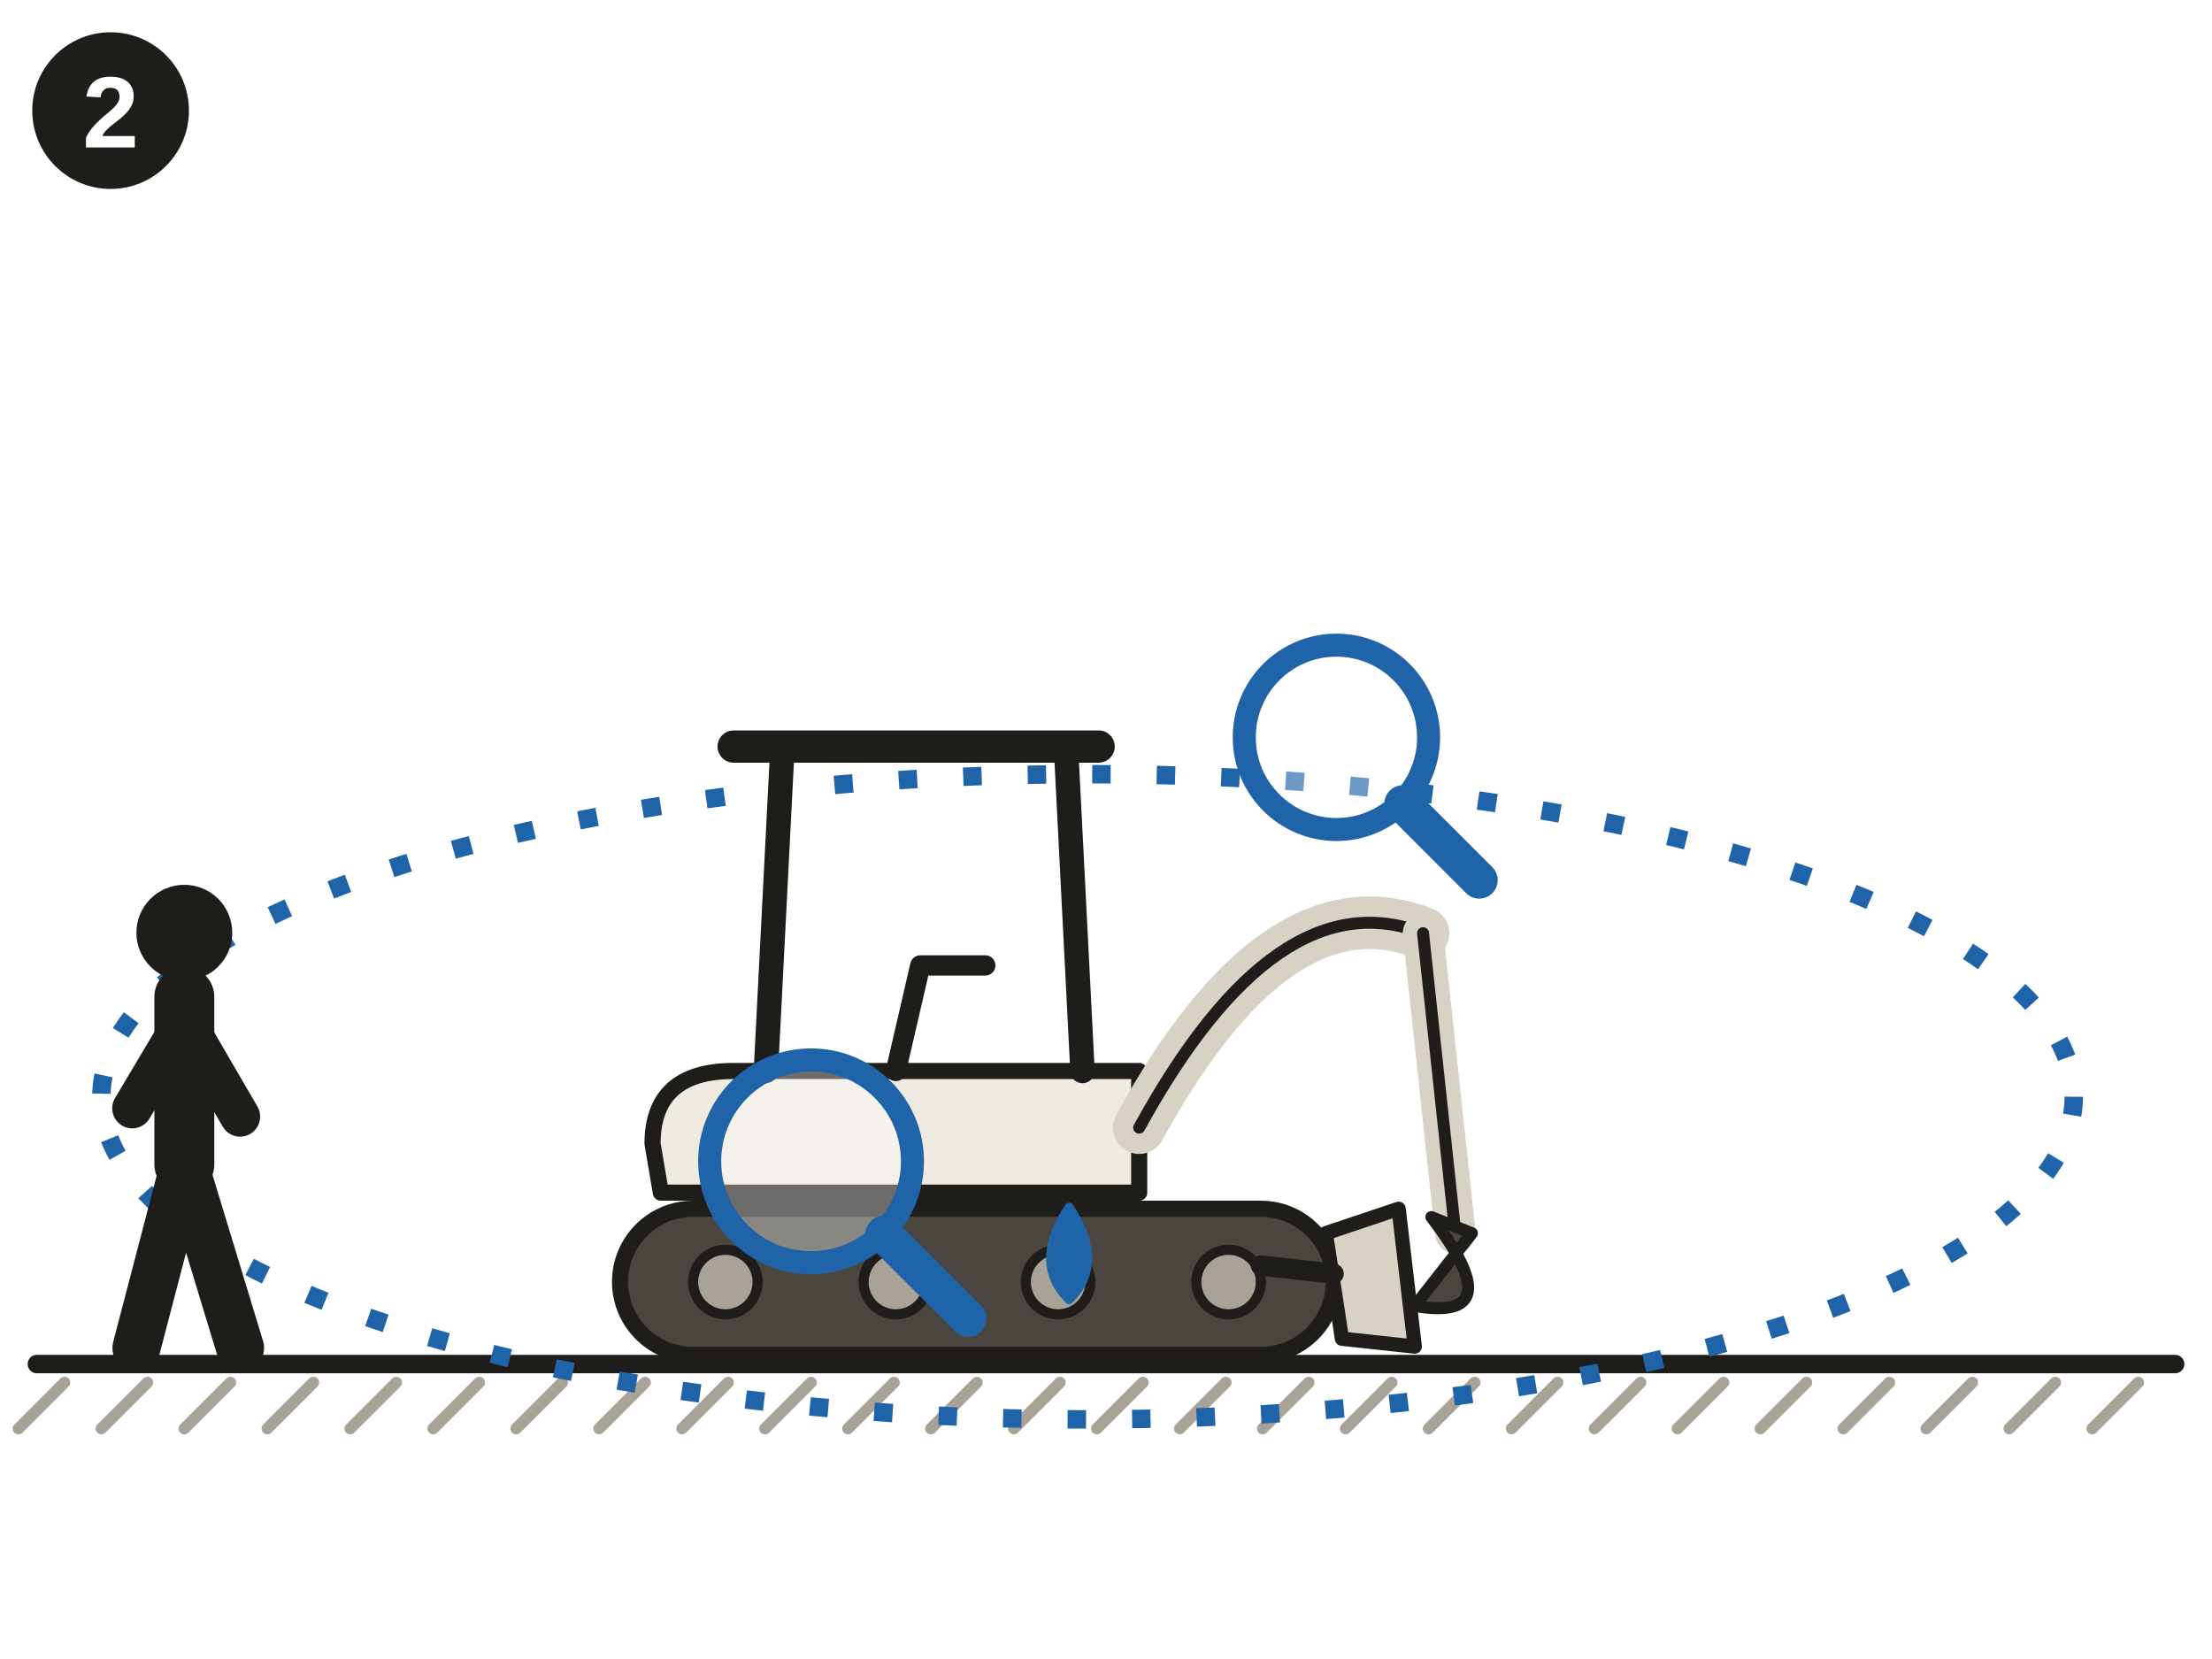
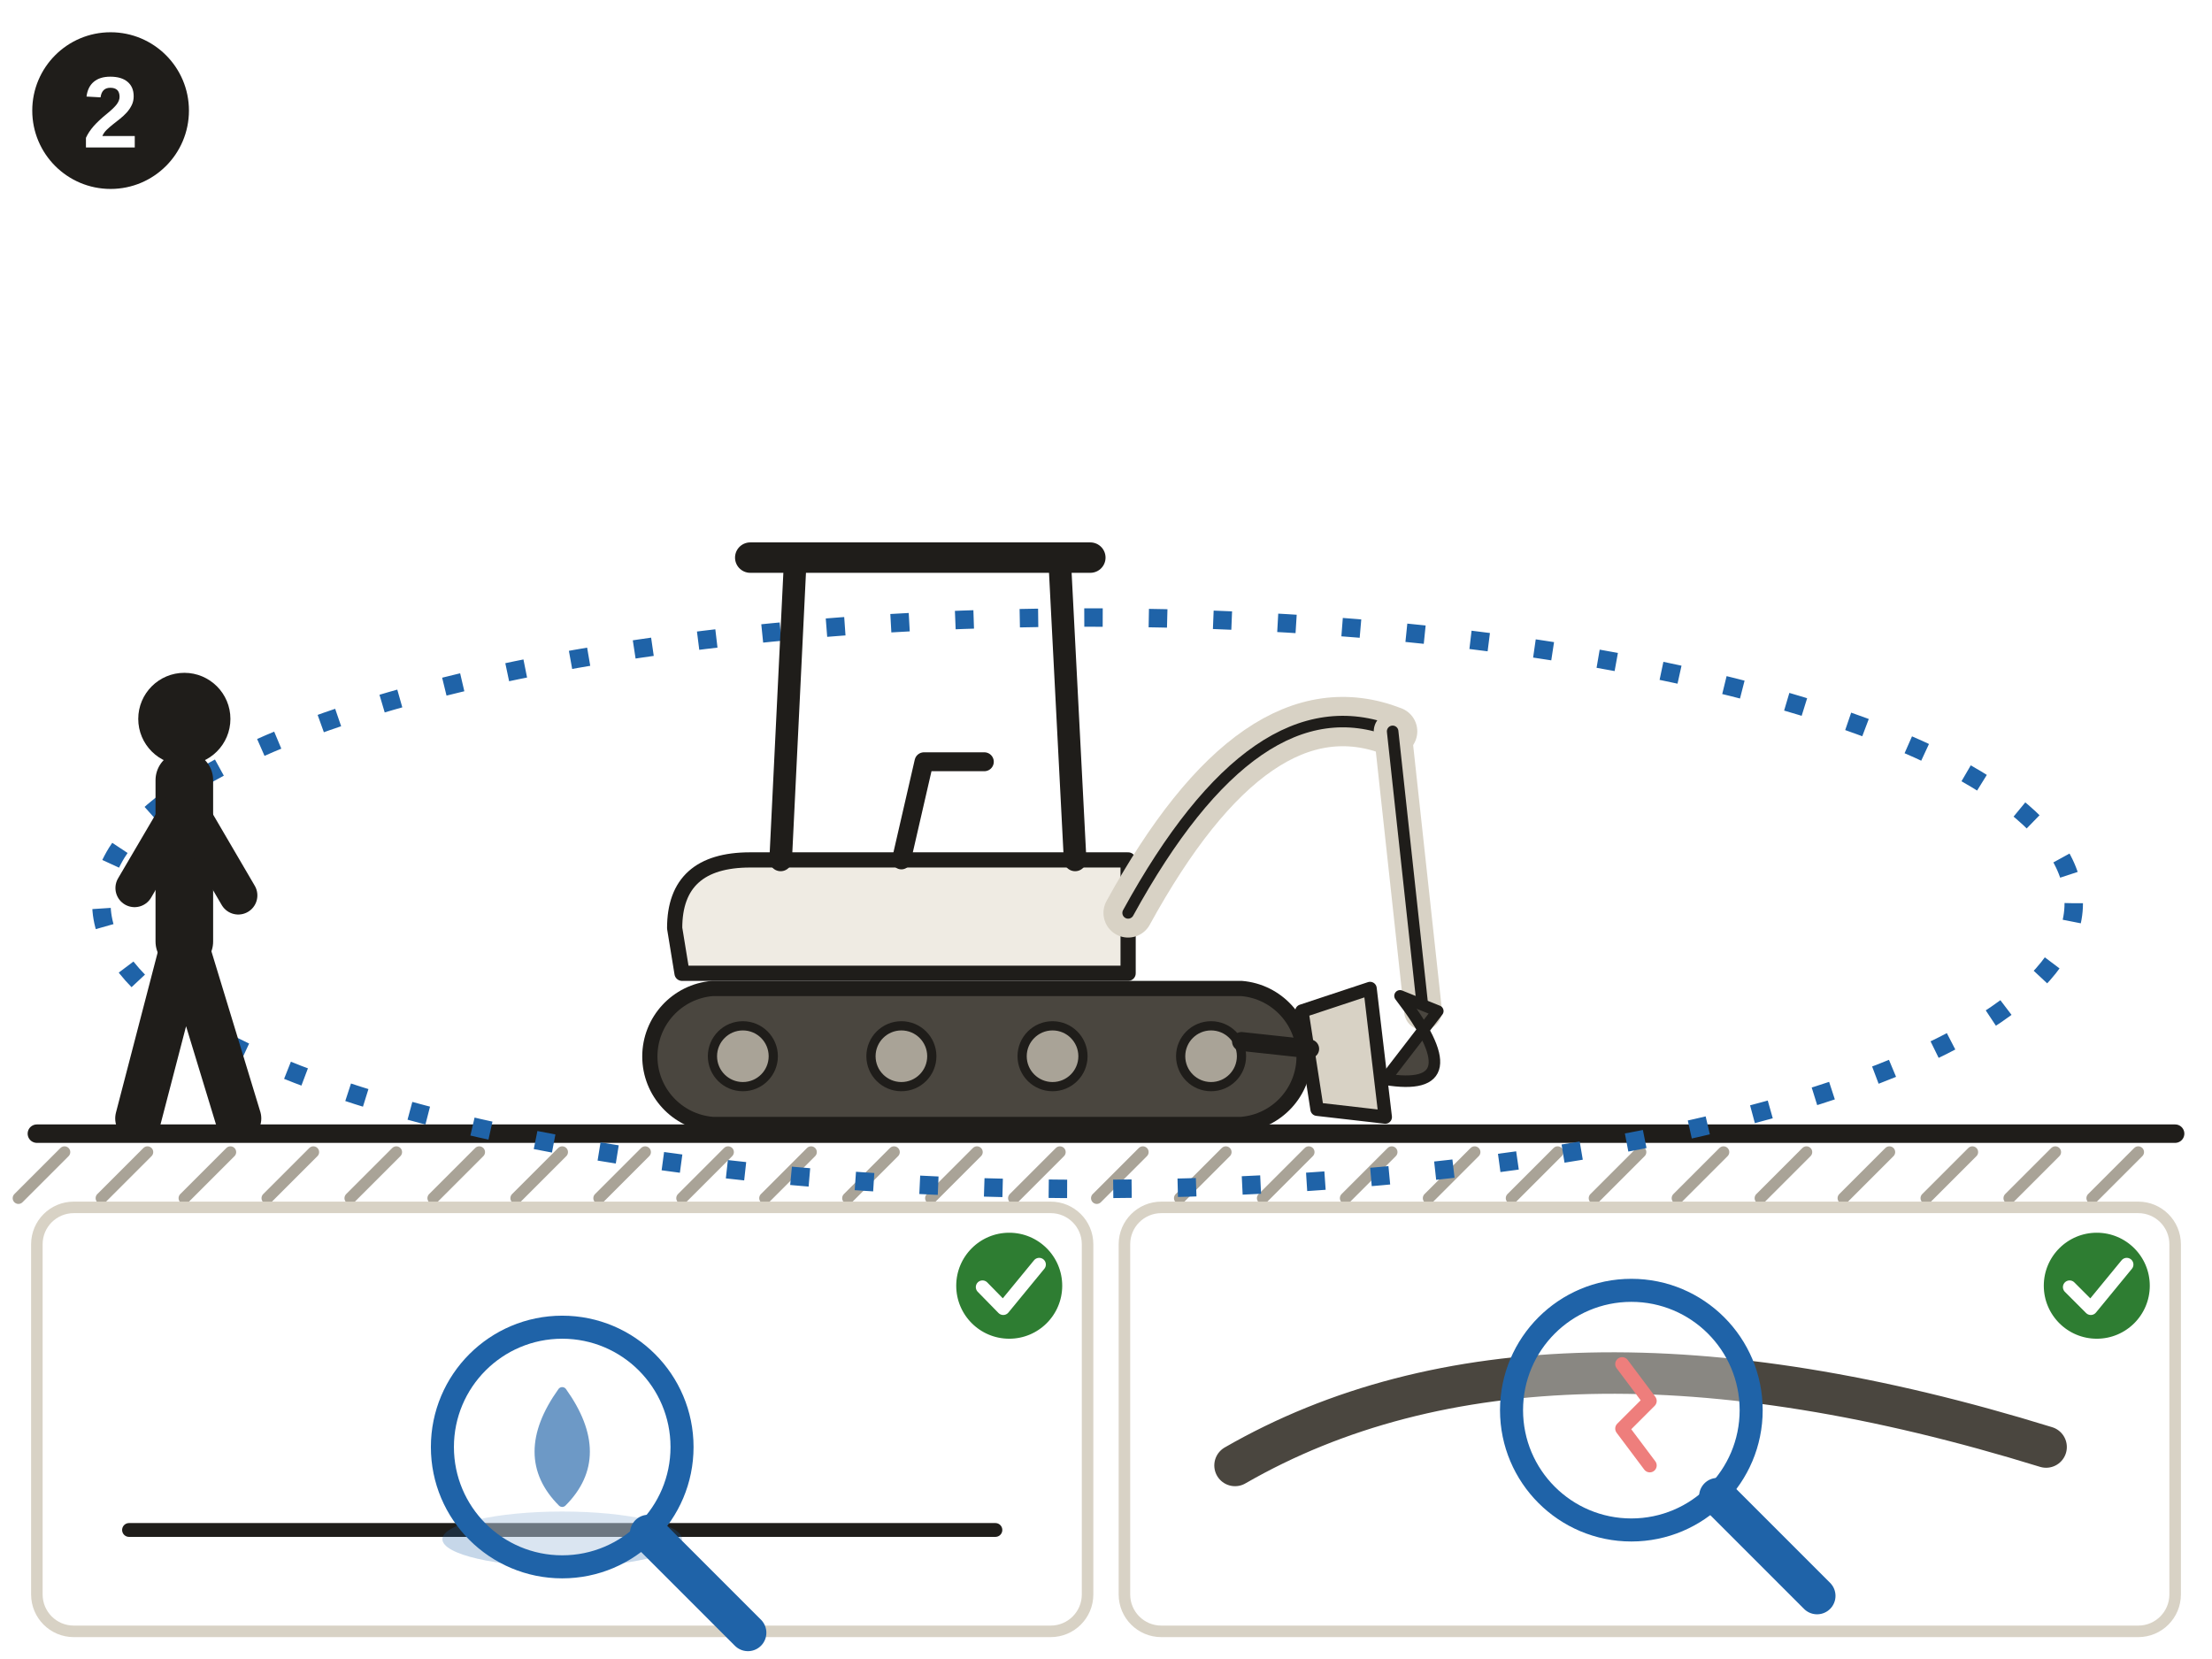
<svg xmlns="http://www.w3.org/2000/svg" viewBox="0 0 480 360" width="480" height="360" role="img" aria-labelledby="e20-p2-title e20-p2-desc">
  <rect x="0" y="0" width="480" height="360" fill="#FFFFFF" />
+   <line x1="8" y1="246" x2="472" y2="246" stroke="#1F1D1A" stroke-width="4" stroke-linecap="round" />
+   <line x1="14" y1="250" x2="4" y2="260" stroke="#A9A397" stroke-width="2.5" stroke-linecap="round" />
+   <line x1="32" y1="250" x2="22" y2="260" stroke="#A9A397" stroke-width="2.5" stroke-linecap="round" />
+   <line x1="50" y1="250" x2="40" y2="260" stroke="#A9A397" stroke-width="2.5" stroke-linecap="round" />
+   <line x1="68" y1="250" x2="58" y2="260" stroke="#A9A397" stroke-width="2.5" stroke-linecap="round" />
+   <line x1="86" y1="250" x2="76" y2="260" stroke="#A9A397" stroke-width="2.5" stroke-linecap="round" />
+   <line x1="104" y1="250" x2="94" y2="260" stroke="#A9A397" stroke-width="2.5" stroke-linecap="round" />
+   <line x1="122" y1="250" x2="112" y2="260" stroke="#A9A397" stroke-width="2.5" stroke-linecap="round" />
+   <line x1="140" y1="250" x2="130" y2="260" stroke="#A9A397" stroke-width="2.5" stroke-linecap="round" />
+   <line x1="158" y1="250" x2="148" y2="260" stroke="#A9A397" stroke-width="2.5" stroke-linecap="round" />
+   <line x1="176" y1="250" x2="166" y2="260" stroke="#A9A397" stroke-width="2.5" stroke-linecap="round" />
+   <line x1="194" y1="250" x2="184" y2="260" stroke="#A9A397" stroke-width="2.5" stroke-linecap="round" />
+   <line x1="212" y1="250" x2="202" y2="260" stroke="#A9A397" stroke-width="2.5" stroke-linecap="round" />
+   <line x1="230" y1="250" x2="220" y2="260" stroke="#A9A397" stroke-width="2.5" stroke-linecap="round" />
+   <line x1="248" y1="250" x2="238" y2="260" stroke="#A9A397" stroke-width="2.5" stroke-linecap="round" />
+   <line x1="266" y1="250" x2="256" y2="260" stroke="#A9A397" stroke-width="2.5" stroke-linecap="round" />
+   <line x1="284" y1="250" x2="274" y2="260" stroke="#A9A397" stroke-width="2.5" stroke-linecap="round" />
+   <line x1="302" y1="250" x2="292" y2="260" stroke="#A9A397" stroke-width="2.5" stroke-linecap="round" />
+   <line x1="320" y1="250" x2="310" y2="260" stroke="#A9A397" stroke-width="2.5" stroke-linecap="round" />
+   <line x1="338" y1="250" x2="328" y2="260" stroke="#A9A397" stroke-width="2.5" stroke-linecap="round" />
+   <line x1="356" y1="250" x2="346" y2="260" stroke="#A9A397" stroke-width="2.5" stroke-linecap="round" />
+   <line x1="374" y1="250" x2="364" y2="260" stroke="#A9A397" stroke-width="2.5" stroke-linecap="round" />
+   <line x1="392" y1="250" x2="382" y2="260" stroke="#A9A397" stroke-width="2.5" stroke-linecap="round" />
+   <line x1="410" y1="250" x2="400" y2="260" stroke="#A9A397" stroke-width="2.5" stroke-linecap="round" />
+   <line x1="428" y1="250" x2="418" y2="260" stroke="#A9A397" stroke-width="2.5" stroke-linecap="round" />
+   <line x1="446" y1="250" x2="436" y2="260" stroke="#A9A397" stroke-width="2.5" stroke-linecap="round" />
+   <line x1="464" y1="250" x2="454" y2="260" stroke="#A9A397" stroke-width="2.5" stroke-linecap="round" />
+   <ellipse cx="236" cy="196" rx="214" ry="62" fill="none" stroke="#1F63A8" stroke-width="4" stroke-dasharray="4 10" />
+   <path d="M154.6 244 L269.4 244 A14.8 14.8 0 0 0 269.4 214.5 L154.6 214.5 A14.8 14.8 0 0 0 154.6 244 Z" fill="#4A463F" stroke="#1F1D1A" stroke-width="3.3" stroke-linecap="round" stroke-linejoin="round" />
+   <circle cx="161.2" cy="229.2" r="6.6" fill="#A9A397" stroke="#1F1D1A" stroke-width="2" />
+   <circle cx="195.6" cy="229.2" r="6.6" fill="#A9A397" stroke="#1F1D1A" stroke-width="2" />
+   <circle cx="228.4" cy="229.2" r="6.6" fill="#A9A397" stroke="#1F1D1A" stroke-width="2" />
+   <circle cx="262.8" cy="229.2" r="6.6" fill="#A9A397" stroke="#1F1D1A" stroke-width="2" />
+   <path d="M282.5 219.4 L297.3 214.5 L300.6 242.4 L285.8 240.7 Z" fill="#D8D2C5" stroke="#1F1D1A" stroke-width="2.9" stroke-linecap="round" stroke-linejoin="round" />
+   <line x1="269.4" y1="226" x2="284.2" y2="227.6" stroke="#1F1D1A" stroke-width="4.1" stroke-linecap="round" />
+   <path d="M148 211.2 L244.8 211.2 L244.8 186.6 L162.8 186.6 Q146.4 186.6 146.4 201.4 Z" fill="#EFEBE3" stroke="#1F1D1A" stroke-width="3.3" stroke-linecap="round" stroke-linejoin="round" />
+   <path d="M195.6 186.6 L200.5 165.3 L213.6 165.3" fill="none" stroke="#1F1D1A" stroke-width="4.1" stroke-linecap="round" stroke-linejoin="round" />
+   <line x1="169.4" y1="186.6" x2="172.6" y2="121" stroke="#1F1D1A" stroke-width="4.9" stroke-linecap="round" />
+   <line x1="233.3" y1="186.6" x2="230" y2="122.6" stroke="#1F1D1A" stroke-width="4.9" stroke-linecap="round" />
+   <path d="M162.8 121 L236.6 121" fill="none" stroke="#1F1D1A" stroke-width="6.6" stroke-linecap="round" stroke-linejoin="round" />
+   <path d="M244.8 198.1 Q272.7 147.2 302.2 158.7" fill="none" stroke="#D8D2C5" stroke-width="10.7" stroke-linecap="round" stroke-linejoin="round" />
+   <path d="M244.8 198.1 Q272.7 147.2 302.2 158.7" fill="none" stroke="#1F1D1A" stroke-width="2.5" stroke-linecap="round" stroke-linejoin="round" />
+   <line x1="302.2" y1="158.7" x2="308.8" y2="219.4" stroke="#D8D2C5" stroke-width="8.2" stroke-linecap="round" />
+   <line x1="302.2" y1="158.7" x2="308.8" y2="219.4" stroke="#1F1D1A" stroke-width="2.5" stroke-linecap="round" />
+   <path d="M303.8 216.1 Q320.2 237.4 300.6 234.2 L312 219.4 Z" fill="#4A463F" stroke="#1F1D1A" stroke-width="2.5" stroke-linecap="round" stroke-linejoin="round" />
+   <circle cx="40" cy="156" r="10" fill="#1F1D1A" stroke="none" stroke-width="4" />
+   <path d="M40 169.3 L40 204.3" fill="none" stroke="#1F1D1A" stroke-width="12.5" stroke-linecap="round" stroke-linejoin="round" />
+   <path d="M40 204.3 L51.7 242.7 M40 204.3 L30 242.7" fill="none" stroke="#1F1D1A" stroke-width="10" stroke-linecap="round" stroke-linejoin="round" />
+   <path d="M40 174.3 L51.7 194.3 M40 174.3 L29.2 192.7" fill="none" stroke="#1F1D1A" stroke-width="8.3" stroke-linecap="round" stroke-linejoin="round" />
+   <rect x="8" y="262" width="228" height="92" rx="8" fill="none" stroke="#D8D2C5" stroke-width="2.5" stroke-linejoin="round" />
+   <g transform="translate(8,262)">
+     <line x1="20" y1="70" x2="208" y2="70" stroke="#1F1D1A" stroke-width="3" stroke-linecap="round" />
+     <path d="M114 40 q10 14 0 24 q-10 -10 0 -24 Z" fill="#1F63A8" stroke="#1F63A8" stroke-width="2" stroke-linecap="round" stroke-linejoin="round" />
+     <ellipse cx="114" cy="72" rx="26" ry="6" fill="rgba(31,99,168,0.25)" stroke="none" stroke-width="4" />
+     <circle cx="114" cy="52" r="26" fill="rgba(255,255,255,0.35)" stroke="#1F63A8" stroke-width="5" />
+     <line x1="132.7" y1="70.7" x2="154.3" y2="92.3" stroke="#1F63A8" stroke-width="8" stroke-linecap="round" />
+   </g>
+   <circle cx="219" cy="279" r="13" fill="#2E7D32" stroke="#FFFFFF" stroke-width="3" />
+   <path d="M213.2 279.3 L217.7 283.9 L225.5 274.4" fill="none" stroke="#FFFFFF" stroke-width="2.9" stroke-linecap="round" stroke-linejoin="round" />
+   <rect x="244" y="262" width="228" height="92" rx="8" fill="none" stroke="#D8D2C5" stroke-width="2.5" stroke-linejoin="round" />
+   <g transform="translate(244,262)">
+     <path d="M24 56 Q90 18 200 52" fill="none" stroke="#4A463F" stroke-width="9" stroke-linecap="round" stroke-linejoin="round" />
+     <path d="M108 34 l6 8 l-6 6 l6 8" fill="none" stroke="#E53935" stroke-width="3" stroke-linecap="round" stroke-linejoin="round" />
+     <circle cx="110" cy="44" r="26" fill="rgba(255,255,255,0.35)" stroke="#1F63A8" stroke-width="5" />
+     <line x1="128.7" y1="62.7" x2="150.3" y2="84.3" stroke="#1F63A8" stroke-width="8" stroke-linecap="round" />
+   </g>
+   <circle cx="455" cy="279" r="13" fill="#2E7D32" stroke="#FFFFFF" stroke-width="3" />
+   <path d="M449.1 279.3 L453.7 283.9 L461.5 274.4" fill="none" stroke="#FFFFFF" stroke-width="2.9" stroke-linecap="round" stroke-linejoin="round" />
  <circle cx="24" cy="24" r="17" fill="#1F1D1A" stroke="none" stroke-width="4" />
-   <text x="24" y="32" font-family="Segoe UI, Arial, Helvetica, sans-serif" font-size="22" font-weight="700" text-anchor="middle" fill="#FFFFFF">2</text>
-   <line x1="8" y1="296" x2="472" y2="296" stroke="#1F1D1A" stroke-width="4" stroke-linecap="round" />
-   <line x1="14" y1="300" x2="4" y2="310" stroke="#A9A397" stroke-width="2.5" stroke-linecap="round" />
-   <line x1="32" y1="300" x2="22" y2="310" stroke="#A9A397" stroke-width="2.5" stroke-linecap="round" />
-   <line x1="50" y1="300" x2="40" y2="310" stroke="#A9A397" stroke-width="2.5" stroke-linecap="round" />
-   <line x1="68" y1="300" x2="58" y2="310" stroke="#A9A397" stroke-width="2.5" stroke-linecap="round" />
-   <line x1="86" y1="300" x2="76" y2="310" stroke="#A9A397" stroke-width="2.5" stroke-linecap="round" />
-   <line x1="104" y1="300" x2="94" y2="310" stroke="#A9A397" stroke-width="2.5" stroke-linecap="round" />
-   <line x1="122" y1="300" x2="112" y2="310" stroke="#A9A397" stroke-width="2.5" stroke-linecap="round" />
-   <line x1="140" y1="300" x2="130" y2="310" stroke="#A9A397" stroke-width="2.5" stroke-linecap="round" />
-   <line x1="158" y1="300" x2="148" y2="310" stroke="#A9A397" stroke-width="2.5" stroke-linecap="round" />
-   <line x1="176" y1="300" x2="166" y2="310" stroke="#A9A397" stroke-width="2.5" stroke-linecap="round" />
-   <line x1="194" y1="300" x2="184" y2="310" stroke="#A9A397" stroke-width="2.5" stroke-linecap="round" />
-   <line x1="212" y1="300" x2="202" y2="310" stroke="#A9A397" stroke-width="2.5" stroke-linecap="round" />
-   <line x1="230" y1="300" x2="220" y2="310" stroke="#A9A397" stroke-width="2.5" stroke-linecap="round" />
-   <line x1="248" y1="300" x2="238" y2="310" stroke="#A9A397" stroke-width="2.5" stroke-linecap="round" />
-   <line x1="266" y1="300" x2="256" y2="310" stroke="#A9A397" stroke-width="2.5" stroke-linecap="round" />
-   <line x1="284" y1="300" x2="274" y2="310" stroke="#A9A397" stroke-width="2.5" stroke-linecap="round" />
-   <line x1="302" y1="300" x2="292" y2="310" stroke="#A9A397" stroke-width="2.5" stroke-linecap="round" />
-   <line x1="320" y1="300" x2="310" y2="310" stroke="#A9A397" stroke-width="2.5" stroke-linecap="round" />
-   <line x1="338" y1="300" x2="328" y2="310" stroke="#A9A397" stroke-width="2.5" stroke-linecap="round" />
-   <line x1="356" y1="300" x2="346" y2="310" stroke="#A9A397" stroke-width="2.5" stroke-linecap="round" />
-   <line x1="374" y1="300" x2="364" y2="310" stroke="#A9A397" stroke-width="2.5" stroke-linecap="round" />
-   <line x1="392" y1="300" x2="382" y2="310" stroke="#A9A397" stroke-width="2.5" stroke-linecap="round" />
-   <line x1="410" y1="300" x2="400" y2="310" stroke="#A9A397" stroke-width="2.5" stroke-linecap="round" />
-   <line x1="428" y1="300" x2="418" y2="310" stroke="#A9A397" stroke-width="2.5" stroke-linecap="round" />
-   <line x1="446" y1="300" x2="436" y2="310" stroke="#A9A397" stroke-width="2.5" stroke-linecap="round" />
-   <line x1="464" y1="300" x2="454" y2="310" stroke="#A9A397" stroke-width="2.5" stroke-linecap="round" />
-   <ellipse cx="236" cy="238" rx="214" ry="70" fill="none" stroke="#1F63A8" stroke-width="4" stroke-dasharray="4 10" />
-   <path d="M150.4 294 L273.6 294 A15.8 15.8 0 0 0 273.6 262.3 L150.4 262.3 A15.8 15.8 0 0 0 150.4 294 Z" fill="#4A463F" stroke="#1F1D1A" stroke-width="3.5" stroke-linecap="round" stroke-linejoin="round" />
-   <circle cx="157.4" cy="278.2" r="7" fill="#A9A397" stroke="#1F1D1A" stroke-width="2.2" />
-   <circle cx="194.4" cy="278.2" r="7" fill="#A9A397" stroke="#1F1D1A" stroke-width="2.2" />
-   <circle cx="229.6" cy="278.2" r="7" fill="#A9A397" stroke="#1F1D1A" stroke-width="2.2" />
-   <circle cx="266.6" cy="278.2" r="7" fill="#A9A397" stroke="#1F1D1A" stroke-width="2.2" />
-   <path d="M287.7 267.6 L303.5 262.3 L307 292.2 L291.2 290.5 Z" fill="#D8D2C5" stroke="#1F1D1A" stroke-width="3.1" stroke-linecap="round" stroke-linejoin="round" />
-   <line x1="273.6" y1="274.6" x2="289.4" y2="276.4" stroke="#1F1D1A" stroke-width="4.4" stroke-linecap="round" />
-   <path d="M143.4 258.8 L247.2 258.8 L247.2 232.4 L159.2 232.4 Q141.6 232.4 141.6 248.2 Z" fill="#EFEBE3" stroke="#1F1D1A" stroke-width="3.5" stroke-linecap="round" stroke-linejoin="round" />
-   <path d="M194.4 232.4 L199.7 209.5 L213.8 209.5" fill="none" stroke="#1F1D1A" stroke-width="4.4" stroke-linecap="round" stroke-linejoin="round" />
-   <line x1="166.2" y1="232.4" x2="169.8" y2="162" stroke="#1F1D1A" stroke-width="5.3" stroke-linecap="round" />
-   <line x1="234.9" y1="232.4" x2="231.4" y2="163.8" stroke="#1F1D1A" stroke-width="5.3" stroke-linecap="round" />
-   <path d="M159.2 162 L238.4 162" fill="none" stroke="#1F1D1A" stroke-width="7" stroke-linecap="round" stroke-linejoin="round" />
-   <path d="M247.2 244.7 Q277.1 190.2 308.8 202.5" fill="none" stroke="#D8D2C5" stroke-width="11.4" stroke-linecap="round" stroke-linejoin="round" />
-   <path d="M247.2 244.7 Q277.1 190.2 308.8 202.5" fill="none" stroke="#1F1D1A" stroke-width="2.6" stroke-linecap="round" stroke-linejoin="round" />
-   <line x1="308.8" y1="202.5" x2="315.8" y2="267.6" stroke="#D8D2C5" stroke-width="8.8" stroke-linecap="round" />
-   <line x1="308.8" y1="202.5" x2="315.8" y2="267.6" stroke="#1F1D1A" stroke-width="2.6" stroke-linecap="round" />
-   <path d="M310.6 264.1 Q328.2 287 307 283.4 L319.4 267.6 Z" fill="#4A463F" stroke="#1F1D1A" stroke-width="2.6" stroke-linecap="round" stroke-linejoin="round" />
-   <circle cx="40" cy="202.4" r="10.4" fill="#1F1D1A" stroke="none" stroke-width="4" />
-   <path d="M40 216.3 L40 252.7" fill="none" stroke="#1F1D1A" stroke-width="13" stroke-linecap="round" stroke-linejoin="round" />
-   <path d="M40 252.7 L52.1 292.5 M40 252.7 L29.6 292.5" fill="none" stroke="#1F1D1A" stroke-width="10.4" stroke-linecap="round" stroke-linejoin="round" />
-   <path d="M40 221.5 L52.1 242.3 M40 221.5 L28.7 240.5" fill="none" stroke="#1F1D1A" stroke-width="8.7" stroke-linecap="round" stroke-linejoin="round" />
-   <circle cx="176" cy="252" r="22" fill="rgba(255,255,255,0.35)" stroke="#1F63A8" stroke-width="5" />
-   <line x1="191.8" y1="267.8" x2="210.1" y2="286.1" stroke="#1F63A8" stroke-width="8" stroke-linecap="round" />
-   <circle cx="290" cy="160" r="20" fill="rgba(255,255,255,0.35)" stroke="#1F63A8" stroke-width="5" />
-   <line x1="304.4" y1="174.4" x2="321" y2="191" stroke="#1F63A8" stroke-width="8" stroke-linecap="round" />
-   <path d="M232 262 q8 12 0 20 q-8 -8 0 -20 Z" fill="#1F63A8" stroke="#1F63A8" stroke-width="2" stroke-linecap="round" stroke-linejoin="round" />
+   <text class="seq" x="24" y="32" font-family="Segoe UI, Arial, Helvetica, sans-serif" font-size="22" font-weight="700" text-anchor="middle" fill="#FFFFFF">2</text>
</svg>
